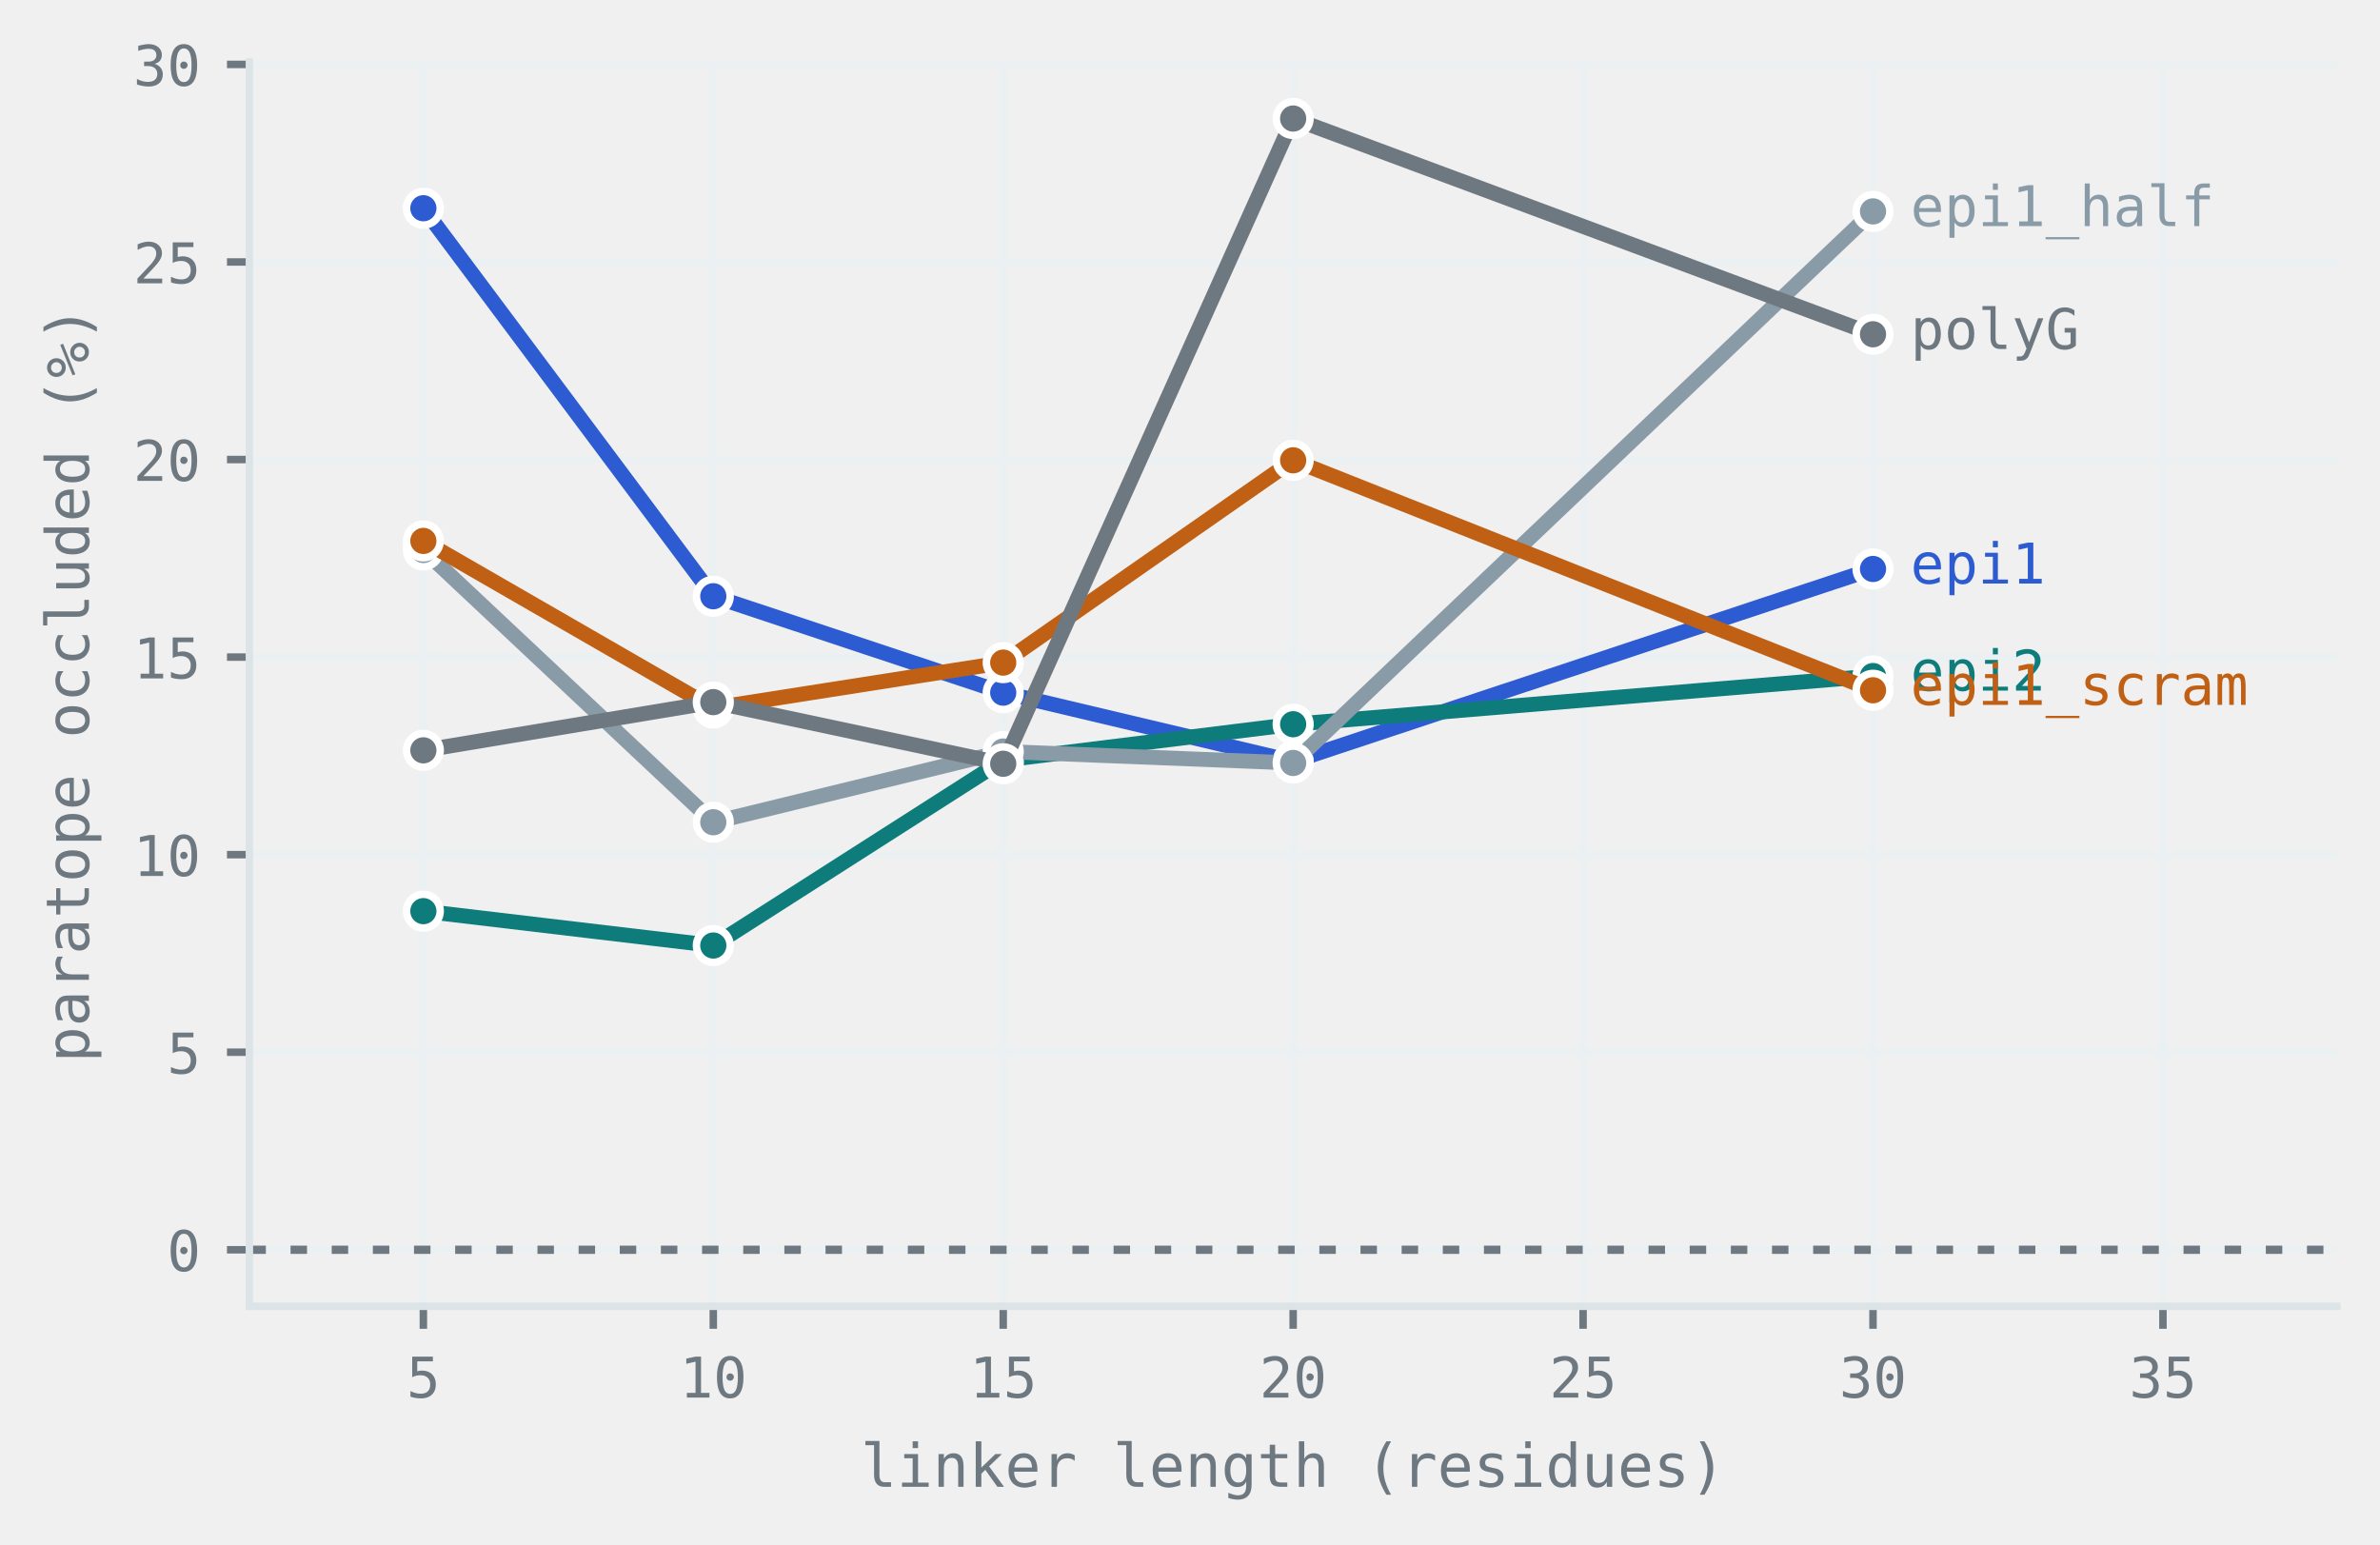
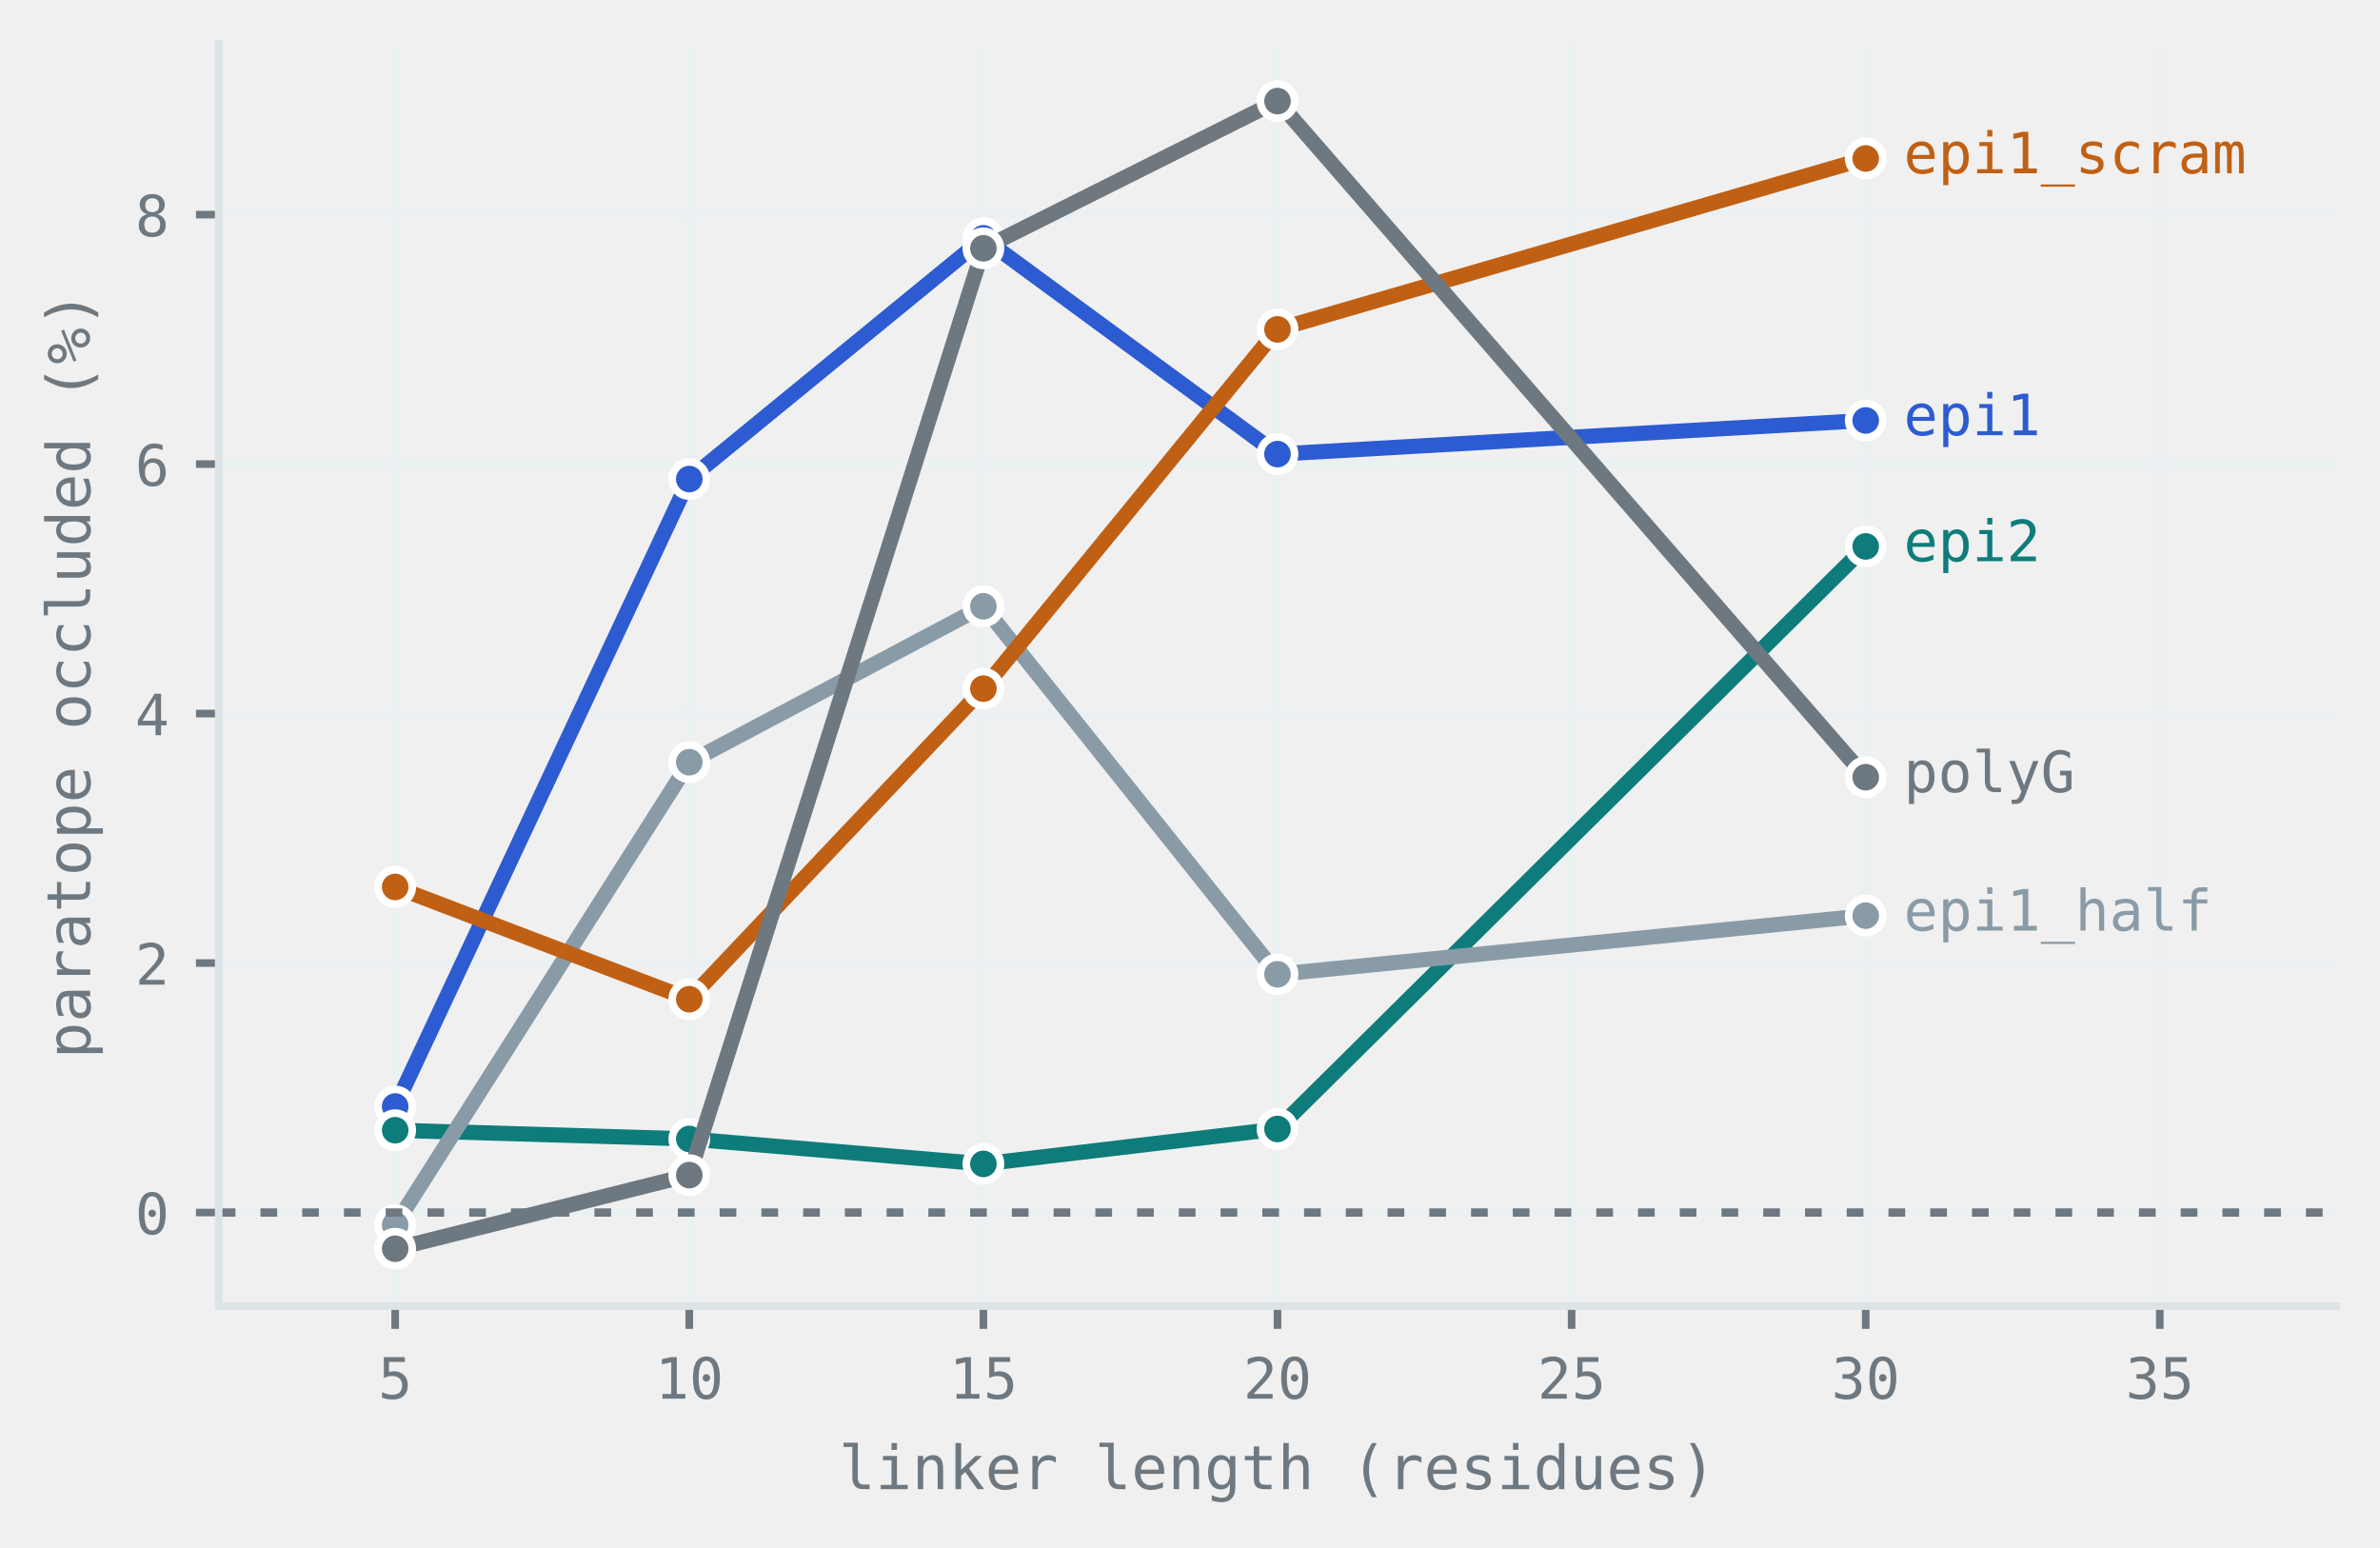
- <svg xmlns="http://www.w3.org/2000/svg" xmlns:xlink="http://www.w3.org/1999/xlink" width="318.094pt" height="206.407pt" viewBox="0 0 318.094 206.407" version="1.1">
+ <svg xmlns="http://www.w3.org/2000/svg" xmlns:xlink="http://www.w3.org/1999/xlink" width="313.578pt" height="203.883pt" viewBox="0 0 313.578 203.883" version="1.1">
  <defs>
    <style type="text/css">*{stroke-linejoin: round; stroke-linecap: butt}</style>
  </defs>
  <g id="figure_1">
    <g id="patch_1">
-       <path d="M 0 206.407  L 318.094 206.407  L 318.094 0  L 0 0  L 0 206.407  z " style="fill: none" />
+       <path d="M 0 203.883  L 313.578 203.883  L 313.578 0  L 0 0  L 0 203.883  z " style="fill: none" />
    </g>
    <g id="axes_1">
      <g id="patch_2">
-         <path d="M 33.334 174.604  L 312.334 174.604  L 312.334 8.284  L 33.334 8.284  L 33.334 174.604  z " style="fill: none" />
+         <path d="M 28.818 172.08  L 307.818 172.08  L 307.818 5.76  L 28.818 5.76  L 28.818 172.08  z " style="fill: none" />
      </g>
      <g id="matplotlib.axis_1">
        <g id="xtick_1">
          <g id="line2d_1">
-             <path d="M 56.584 174.604  L 56.584 8.284  " clip-path="url(#p8dfebef553)" style="fill: none; stroke: #ebf0f2; stroke-linecap: square" />
+             <path d="M 52.068 172.08  L 52.068 5.76  " clip-path="url(#p6b7571a1a8)" style="fill: none; stroke: #ebf0f2; stroke-linecap: square" />
          </g>
          <g id="line2d_2">
            <defs>
-               <path id="md12b57cce5" d="M 0 0  L 0 3  " style="stroke: #6e7880" />
+               <path id="m9f83d688ba" d="M 0 0  L 0 3  " style="stroke: #6e7880" />
            </defs>
            <g>
-               <use xlink:href="#md12b57cce5" x="56.584" y="174.604" style="fill: #6e7880; stroke: #6e7880" />
+               <use xlink:href="#m9f83d688ba" x="52.068" y="172.08" style="fill: #6e7880; stroke: #6e7880" />
            </g>
          </g>
          <g id="text_1">
-             <text style="font-size: 7.5px; font-family: 'DejaVu Sans Mono', 'SF Mono', 'Menlo', 'Consolas', 'Bitstream Vera Sans Mono', 'Computer Modern Typewriter', 'Andale Mono', 'Nimbus Mono L', 'Courier New', 'Courier', 'Fixed', 'Terminal', monospace; text-anchor: middle; fill: #6e7880" x="56.584" y="186.803" transform="rotate(-0 56.58359 186.8026)">5</text>
+             <text style="font-size: 7.5px; font-family: 'DejaVu Sans Mono', 'SF Mono', 'Menlo', 'Consolas', 'Bitstream Vera Sans Mono', 'Computer Modern Typewriter', 'Andale Mono', 'Nimbus Mono L', 'Courier New', 'Courier', 'Fixed', 'Terminal', monospace; text-anchor: middle; fill: #6e7880" x="52.068" y="184.278" transform="rotate(-0 52.06836 184.2782)">5</text>
          </g>
        </g>
        <g id="xtick_2">
          <g id="line2d_3">
-             <path d="M 95.334 174.604  L 95.334 8.284  " clip-path="url(#p8dfebef553)" style="fill: none; stroke: #ebf0f2; stroke-linecap: square" />
+             <path d="M 90.818 172.08  L 90.818 5.76  " clip-path="url(#p6b7571a1a8)" style="fill: none; stroke: #ebf0f2; stroke-linecap: square" />
          </g>
          <g id="line2d_4">
            <g>
-               <use xlink:href="#md12b57cce5" x="95.334" y="174.604" style="fill: #6e7880; stroke: #6e7880" />
+               <use xlink:href="#m9f83d688ba" x="90.818" y="172.08" style="fill: #6e7880; stroke: #6e7880" />
            </g>
          </g>
          <g id="text_2">
-             <text style="font-size: 7.5px; font-family: 'DejaVu Sans Mono', 'SF Mono', 'Menlo', 'Consolas', 'Bitstream Vera Sans Mono', 'Computer Modern Typewriter', 'Andale Mono', 'Nimbus Mono L', 'Courier New', 'Courier', 'Fixed', 'Terminal', monospace; text-anchor: middle; fill: #6e7880" x="95.334" y="186.803" transform="rotate(-0 95.33359 186.8026)">10</text>
+             <text style="font-size: 7.5px; font-family: 'DejaVu Sans Mono', 'SF Mono', 'Menlo', 'Consolas', 'Bitstream Vera Sans Mono', 'Computer Modern Typewriter', 'Andale Mono', 'Nimbus Mono L', 'Courier New', 'Courier', 'Fixed', 'Terminal', monospace; text-anchor: middle; fill: #6e7880" x="90.818" y="184.278" transform="rotate(-0 90.81836 184.2782)">10</text>
          </g>
        </g>
        <g id="xtick_3">
          <g id="line2d_5">
-             <path d="M 134.084 174.604  L 134.084 8.284  " clip-path="url(#p8dfebef553)" style="fill: none; stroke: #ebf0f2; stroke-linecap: square" />
+             <path d="M 129.568 172.08  L 129.568 5.76  " clip-path="url(#p6b7571a1a8)" style="fill: none; stroke: #ebf0f2; stroke-linecap: square" />
          </g>
          <g id="line2d_6">
            <g>
-               <use xlink:href="#md12b57cce5" x="134.084" y="174.604" style="fill: #6e7880; stroke: #6e7880" />
+               <use xlink:href="#m9f83d688ba" x="129.568" y="172.08" style="fill: #6e7880; stroke: #6e7880" />
            </g>
          </g>
          <g id="text_3">
-             <text style="font-size: 7.5px; font-family: 'DejaVu Sans Mono', 'SF Mono', 'Menlo', 'Consolas', 'Bitstream Vera Sans Mono', 'Computer Modern Typewriter', 'Andale Mono', 'Nimbus Mono L', 'Courier New', 'Courier', 'Fixed', 'Terminal', monospace; text-anchor: middle; fill: #6e7880" x="134.084" y="186.803" transform="rotate(-0 134.0836 186.8026)">15</text>
+             <text style="font-size: 7.5px; font-family: 'DejaVu Sans Mono', 'SF Mono', 'Menlo', 'Consolas', 'Bitstream Vera Sans Mono', 'Computer Modern Typewriter', 'Andale Mono', 'Nimbus Mono L', 'Courier New', 'Courier', 'Fixed', 'Terminal', monospace; text-anchor: middle; fill: #6e7880" x="129.568" y="184.278" transform="rotate(-0 129.5684 184.2782)">15</text>
          </g>
        </g>
        <g id="xtick_4">
          <g id="line2d_7">
-             <path d="M 172.834 174.604  L 172.834 8.284  " clip-path="url(#p8dfebef553)" style="fill: none; stroke: #ebf0f2; stroke-linecap: square" />
+             <path d="M 168.318 172.08  L 168.318 5.76  " clip-path="url(#p6b7571a1a8)" style="fill: none; stroke: #ebf0f2; stroke-linecap: square" />
          </g>
          <g id="line2d_8">
            <g>
-               <use xlink:href="#md12b57cce5" x="172.834" y="174.604" style="fill: #6e7880; stroke: #6e7880" />
+               <use xlink:href="#m9f83d688ba" x="168.318" y="172.08" style="fill: #6e7880; stroke: #6e7880" />
            </g>
          </g>
          <g id="text_4">
-             <text style="font-size: 7.5px; font-family: 'DejaVu Sans Mono', 'SF Mono', 'Menlo', 'Consolas', 'Bitstream Vera Sans Mono', 'Computer Modern Typewriter', 'Andale Mono', 'Nimbus Mono L', 'Courier New', 'Courier', 'Fixed', 'Terminal', monospace; text-anchor: middle; fill: #6e7880" x="172.834" y="186.803" transform="rotate(-0 172.8336 186.8026)">20</text>
+             <text style="font-size: 7.5px; font-family: 'DejaVu Sans Mono', 'SF Mono', 'Menlo', 'Consolas', 'Bitstream Vera Sans Mono', 'Computer Modern Typewriter', 'Andale Mono', 'Nimbus Mono L', 'Courier New', 'Courier', 'Fixed', 'Terminal', monospace; text-anchor: middle; fill: #6e7880" x="168.318" y="184.278" transform="rotate(-0 168.3184 184.2782)">20</text>
          </g>
        </g>
        <g id="xtick_5">
          <g id="line2d_9">
-             <path d="M 211.584 174.604  L 211.584 8.284  " clip-path="url(#p8dfebef553)" style="fill: none; stroke: #ebf0f2; stroke-linecap: square" />
+             <path d="M 207.068 172.08  L 207.068 5.76  " clip-path="url(#p6b7571a1a8)" style="fill: none; stroke: #ebf0f2; stroke-linecap: square" />
          </g>
          <g id="line2d_10">
            <g>
-               <use xlink:href="#md12b57cce5" x="211.584" y="174.604" style="fill: #6e7880; stroke: #6e7880" />
+               <use xlink:href="#m9f83d688ba" x="207.068" y="172.08" style="fill: #6e7880; stroke: #6e7880" />
            </g>
          </g>
          <g id="text_5">
-             <text style="font-size: 7.5px; font-family: 'DejaVu Sans Mono', 'SF Mono', 'Menlo', 'Consolas', 'Bitstream Vera Sans Mono', 'Computer Modern Typewriter', 'Andale Mono', 'Nimbus Mono L', 'Courier New', 'Courier', 'Fixed', 'Terminal', monospace; text-anchor: middle; fill: #6e7880" x="211.584" y="186.803" transform="rotate(-0 211.5836 186.8026)">25</text>
+             <text style="font-size: 7.5px; font-family: 'DejaVu Sans Mono', 'SF Mono', 'Menlo', 'Consolas', 'Bitstream Vera Sans Mono', 'Computer Modern Typewriter', 'Andale Mono', 'Nimbus Mono L', 'Courier New', 'Courier', 'Fixed', 'Terminal', monospace; text-anchor: middle; fill: #6e7880" x="207.068" y="184.278" transform="rotate(-0 207.0684 184.2782)">25</text>
          </g>
        </g>
        <g id="xtick_6">
          <g id="line2d_11">
-             <path d="M 250.334 174.604  L 250.334 8.284  " clip-path="url(#p8dfebef553)" style="fill: none; stroke: #ebf0f2; stroke-linecap: square" />
+             <path d="M 245.818 172.08  L 245.818 5.76  " clip-path="url(#p6b7571a1a8)" style="fill: none; stroke: #ebf0f2; stroke-linecap: square" />
          </g>
          <g id="line2d_12">
            <g>
-               <use xlink:href="#md12b57cce5" x="250.334" y="174.604" style="fill: #6e7880; stroke: #6e7880" />
+               <use xlink:href="#m9f83d688ba" x="245.818" y="172.08" style="fill: #6e7880; stroke: #6e7880" />
            </g>
          </g>
          <g id="text_6">
-             <text style="font-size: 7.5px; font-family: 'DejaVu Sans Mono', 'SF Mono', 'Menlo', 'Consolas', 'Bitstream Vera Sans Mono', 'Computer Modern Typewriter', 'Andale Mono', 'Nimbus Mono L', 'Courier New', 'Courier', 'Fixed', 'Terminal', monospace; text-anchor: middle; fill: #6e7880" x="250.334" y="186.803" transform="rotate(-0 250.3336 186.8026)">30</text>
+             <text style="font-size: 7.5px; font-family: 'DejaVu Sans Mono', 'SF Mono', 'Menlo', 'Consolas', 'Bitstream Vera Sans Mono', 'Computer Modern Typewriter', 'Andale Mono', 'Nimbus Mono L', 'Courier New', 'Courier', 'Fixed', 'Terminal', monospace; text-anchor: middle; fill: #6e7880" x="245.818" y="184.278" transform="rotate(-0 245.8184 184.2782)">30</text>
          </g>
        </g>
        <g id="xtick_7">
          <g id="line2d_13">
-             <path d="M 289.084 174.604  L 289.084 8.284  " clip-path="url(#p8dfebef553)" style="fill: none; stroke: #ebf0f2; stroke-linecap: square" />
+             <path d="M 284.568 172.08  L 284.568 5.76  " clip-path="url(#p6b7571a1a8)" style="fill: none; stroke: #ebf0f2; stroke-linecap: square" />
          </g>
          <g id="line2d_14">
            <g>
-               <use xlink:href="#md12b57cce5" x="289.084" y="174.604" style="fill: #6e7880; stroke: #6e7880" />
+               <use xlink:href="#m9f83d688ba" x="284.568" y="172.08" style="fill: #6e7880; stroke: #6e7880" />
            </g>
          </g>
          <g id="text_7">
-             <text style="font-size: 7.5px; font-family: 'DejaVu Sans Mono', 'SF Mono', 'Menlo', 'Consolas', 'Bitstream Vera Sans Mono', 'Computer Modern Typewriter', 'Andale Mono', 'Nimbus Mono L', 'Courier New', 'Courier', 'Fixed', 'Terminal', monospace; text-anchor: middle; fill: #6e7880" x="289.084" y="186.803" transform="rotate(-0 289.0836 186.8026)">35</text>
+             <text style="font-size: 7.5px; font-family: 'DejaVu Sans Mono', 'SF Mono', 'Menlo', 'Consolas', 'Bitstream Vera Sans Mono', 'Computer Modern Typewriter', 'Andale Mono', 'Nimbus Mono L', 'Courier New', 'Courier', 'Fixed', 'Terminal', monospace; text-anchor: middle; fill: #6e7880" x="284.568" y="184.278" transform="rotate(-0 284.5684 184.2782)">35</text>
          </g>
        </g>
        <g id="text_8">
-           <text style="font-size: 8px; font-family: 'DejaVu Sans Mono', 'SF Mono', 'Menlo', 'Consolas', 'Bitstream Vera Sans Mono', 'Computer Modern Typewriter', 'Andale Mono', 'Nimbus Mono L', 'Courier New', 'Courier', 'Fixed', 'Terminal', monospace; text-anchor: middle; fill: #6e7880" x="172.834" y="198.726" transform="rotate(-0 172.8336 198.7256)">linker length  (residues)</text>
+           <text style="font-size: 8px; font-family: 'DejaVu Sans Mono', 'SF Mono', 'Menlo', 'Consolas', 'Bitstream Vera Sans Mono', 'Computer Modern Typewriter', 'Andale Mono', 'Nimbus Mono L', 'Courier New', 'Courier', 'Fixed', 'Terminal', monospace; text-anchor: middle; fill: #6e7880" x="168.318" y="196.201" transform="rotate(-0 168.3184 196.2012)">linker length  (residues)</text>
        </g>
      </g>
      <g id="matplotlib.axis_2">
        <g id="ytick_1">
          <g id="line2d_15">
-             <path d="M 33.334 167.044  L 312.334 167.044  " clip-path="url(#p8dfebef553)" style="fill: none; stroke: #ebf0f2; stroke-linecap: square" />
+             <path d="M 28.818 159.754  L 307.818 159.754  " clip-path="url(#p6b7571a1a8)" style="fill: none; stroke: #ebf0f2; stroke-linecap: square" />
          </g>
          <g id="line2d_16">
            <defs>
-               <path id="m9dc1f5ca11" d="M 0 0  L -3 0  " style="stroke: #6e7880" />
+               <path id="m42b77d3e36" d="M 0 0  L -3 0  " style="stroke: #6e7880" />
            </defs>
            <g>
-               <use xlink:href="#m9dc1f5ca11" x="33.334" y="167.044" style="fill: #6e7880; stroke: #6e7880" />
+               <use xlink:href="#m42b77d3e36" x="28.818" y="159.754" style="fill: #6e7880; stroke: #6e7880" />
            </g>
          </g>
          <g id="text_9">
-             <text style="font-size: 7.5px; font-family: 'DejaVu Sans Mono', 'SF Mono', 'Menlo', 'Consolas', 'Bitstream Vera Sans Mono', 'Computer Modern Typewriter', 'Andale Mono', 'Nimbus Mono L', 'Courier New', 'Courier', 'Fixed', 'Terminal', monospace; text-anchor: end; fill: #6e7880" x="26.834" y="169.893" transform="rotate(-0 26.83359 169.8935)">0</text>
+             <text style="font-size: 7.5px; font-family: 'DejaVu Sans Mono', 'SF Mono', 'Menlo', 'Consolas', 'Bitstream Vera Sans Mono', 'Computer Modern Typewriter', 'Andale Mono', 'Nimbus Mono L', 'Courier New', 'Courier', 'Fixed', 'Terminal', monospace; text-anchor: end; fill: #6e7880" x="22.318" y="162.603" transform="rotate(-0 22.31836 162.603)">0</text>
          </g>
        </g>
        <g id="ytick_2">
          <g id="line2d_17">
-             <path d="M 33.334 140.638  L 312.334 140.638  " clip-path="url(#p8dfebef553)" style="fill: none; stroke: #ebf0f2; stroke-linecap: square" />
+             <path d="M 28.818 126.884  L 307.818 126.884  " clip-path="url(#p6b7571a1a8)" style="fill: none; stroke: #ebf0f2; stroke-linecap: square" />
          </g>
          <g id="line2d_18">
            <g>
-               <use xlink:href="#m9dc1f5ca11" x="33.334" y="140.638" style="fill: #6e7880; stroke: #6e7880" />
+               <use xlink:href="#m42b77d3e36" x="28.818" y="126.884" style="fill: #6e7880; stroke: #6e7880" />
            </g>
          </g>
          <g id="text_10">
-             <text style="font-size: 7.5px; font-family: 'DejaVu Sans Mono', 'SF Mono', 'Menlo', 'Consolas', 'Bitstream Vera Sans Mono', 'Computer Modern Typewriter', 'Andale Mono', 'Nimbus Mono L', 'Courier New', 'Courier', 'Fixed', 'Terminal', monospace; text-anchor: end; fill: #6e7880" x="26.834" y="143.488" transform="rotate(-0 26.83359 143.4876)">5</text>
+             <text style="font-size: 7.5px; font-family: 'DejaVu Sans Mono', 'SF Mono', 'Menlo', 'Consolas', 'Bitstream Vera Sans Mono', 'Computer Modern Typewriter', 'Andale Mono', 'Nimbus Mono L', 'Courier New', 'Courier', 'Fixed', 'Terminal', monospace; text-anchor: end; fill: #6e7880" x="22.318" y="129.733" transform="rotate(-0 22.31836 129.7335)">2</text>
          </g>
        </g>
        <g id="ytick_3">
          <g id="line2d_19">
-             <path d="M 33.334 114.233  L 312.334 114.233  " clip-path="url(#p8dfebef553)" style="fill: none; stroke: #ebf0f2; stroke-linecap: square" />
+             <path d="M 28.818 94.015  L 307.818 94.015  " clip-path="url(#p6b7571a1a8)" style="fill: none; stroke: #ebf0f2; stroke-linecap: square" />
          </g>
          <g id="line2d_20">
            <g>
-               <use xlink:href="#m9dc1f5ca11" x="33.334" y="114.233" style="fill: #6e7880; stroke: #6e7880" />
+               <use xlink:href="#m42b77d3e36" x="28.818" y="94.015" style="fill: #6e7880; stroke: #6e7880" />
            </g>
          </g>
          <g id="text_11">
-             <text style="font-size: 7.5px; font-family: 'DejaVu Sans Mono', 'SF Mono', 'Menlo', 'Consolas', 'Bitstream Vera Sans Mono', 'Computer Modern Typewriter', 'Andale Mono', 'Nimbus Mono L', 'Courier New', 'Courier', 'Fixed', 'Terminal', monospace; text-anchor: end; fill: #6e7880" x="26.834" y="117.082" transform="rotate(-0 26.83359 117.0817)">10</text>
+             <text style="font-size: 7.5px; font-family: 'DejaVu Sans Mono', 'SF Mono', 'Menlo', 'Consolas', 'Bitstream Vera Sans Mono', 'Computer Modern Typewriter', 'Andale Mono', 'Nimbus Mono L', 'Courier New', 'Courier', 'Fixed', 'Terminal', monospace; text-anchor: end; fill: #6e7880" x="22.318" y="96.864" transform="rotate(-0 22.31836 96.8639)">4</text>
          </g>
        </g>
        <g id="ytick_4">
          <g id="line2d_21">
-             <path d="M 33.334 87.827  L 312.334 87.827  " clip-path="url(#p8dfebef553)" style="fill: none; stroke: #ebf0f2; stroke-linecap: square" />
+             <path d="M 28.818 61.145  L 307.818 61.145  " clip-path="url(#p6b7571a1a8)" style="fill: none; stroke: #ebf0f2; stroke-linecap: square" />
          </g>
          <g id="line2d_22">
            <g>
-               <use xlink:href="#m9dc1f5ca11" x="33.334" y="87.827" style="fill: #6e7880; stroke: #6e7880" />
+               <use xlink:href="#m42b77d3e36" x="28.818" y="61.145" style="fill: #6e7880; stroke: #6e7880" />
            </g>
          </g>
          <g id="text_12">
-             <text style="font-size: 7.5px; font-family: 'DejaVu Sans Mono', 'SF Mono', 'Menlo', 'Consolas', 'Bitstream Vera Sans Mono', 'Computer Modern Typewriter', 'Andale Mono', 'Nimbus Mono L', 'Courier New', 'Courier', 'Fixed', 'Terminal', monospace; text-anchor: end; fill: #6e7880" x="26.834" y="90.676" transform="rotate(-0 26.83359 90.67585)">15</text>
+             <text style="font-size: 7.5px; font-family: 'DejaVu Sans Mono', 'SF Mono', 'Menlo', 'Consolas', 'Bitstream Vera Sans Mono', 'Computer Modern Typewriter', 'Andale Mono', 'Nimbus Mono L', 'Courier New', 'Courier', 'Fixed', 'Terminal', monospace; text-anchor: end; fill: #6e7880" x="22.318" y="63.994" transform="rotate(-0 22.31836 63.99434)">6</text>
          </g>
        </g>
        <g id="ytick_5">
          <g id="line2d_23">
-             <path d="M 33.334 61.421  L 312.334 61.421  " clip-path="url(#p8dfebef553)" style="fill: none; stroke: #ebf0f2; stroke-linecap: square" />
+             <path d="M 28.818 28.276  L 307.818 28.276  " clip-path="url(#p6b7571a1a8)" style="fill: none; stroke: #ebf0f2; stroke-linecap: square" />
          </g>
          <g id="line2d_24">
            <g>
-               <use xlink:href="#m9dc1f5ca11" x="33.334" y="61.421" style="fill: #6e7880; stroke: #6e7880" />
+               <use xlink:href="#m42b77d3e36" x="28.818" y="28.276" style="fill: #6e7880; stroke: #6e7880" />
            </g>
          </g>
          <g id="text_13">
-             <text style="font-size: 7.5px; font-family: 'DejaVu Sans Mono', 'SF Mono', 'Menlo', 'Consolas', 'Bitstream Vera Sans Mono', 'Computer Modern Typewriter', 'Andale Mono', 'Nimbus Mono L', 'Courier New', 'Courier', 'Fixed', 'Terminal', monospace; text-anchor: end; fill: #6e7880" x="26.834" y="64.27" transform="rotate(-0 26.83359 64.26998)">20</text>
-           </g>
-         </g>
-         <g id="ytick_6">
-           <g id="line2d_25">
-             <path d="M 33.334 35.015  L 312.334 35.015  " clip-path="url(#p8dfebef553)" style="fill: none; stroke: #ebf0f2; stroke-linecap: square" />
-           </g>
-           <g id="line2d_26">
-             <g>
-               <use xlink:href="#m9dc1f5ca11" x="33.334" y="35.015" style="fill: #6e7880; stroke: #6e7880" />
-             </g>
-           </g>
-           <g id="text_14">
-             <text style="font-size: 7.5px; font-family: 'DejaVu Sans Mono', 'SF Mono', 'Menlo', 'Consolas', 'Bitstream Vera Sans Mono', 'Computer Modern Typewriter', 'Andale Mono', 'Nimbus Mono L', 'Courier New', 'Courier', 'Fixed', 'Terminal', monospace; text-anchor: end; fill: #6e7880" x="26.834" y="37.864" transform="rotate(-0 26.83359 37.86411)">25</text>
-           </g>
-         </g>
-         <g id="ytick_7">
-           <g id="line2d_27">
-             <path d="M 33.334 8.609  L 312.334 8.609  " clip-path="url(#p8dfebef553)" style="fill: none; stroke: #ebf0f2; stroke-linecap: square" />
-           </g>
-           <g id="line2d_28">
-             <g>
-               <use xlink:href="#m9dc1f5ca11" x="33.334" y="8.609" style="fill: #6e7880; stroke: #6e7880" />
-             </g>
-           </g>
-           <g id="text_15">
-             <text style="font-size: 7.5px; font-family: 'DejaVu Sans Mono', 'SF Mono', 'Menlo', 'Consolas', 'Bitstream Vera Sans Mono', 'Computer Modern Typewriter', 'Andale Mono', 'Nimbus Mono L', 'Courier New', 'Courier', 'Fixed', 'Terminal', monospace; text-anchor: end; fill: #6e7880" x="26.834" y="11.458" transform="rotate(-0 26.83359 11.45824)">30</text>
-           </g>
-         </g>
-         <g id="text_16">
-           <text style="font-size: 8px; font-family: 'DejaVu Sans Mono', 'SF Mono', 'Menlo', 'Consolas', 'Bitstream Vera Sans Mono', 'Computer Modern Typewriter', 'Andale Mono', 'Nimbus Mono L', 'Courier New', 'Courier', 'Fixed', 'Terminal', monospace; text-anchor: middle; fill: #6e7880" x="11.881" y="91.444" transform="rotate(-90 11.88125 91.44433)">paratope occluded  (%)</text>
+             <text style="font-size: 7.5px; font-family: 'DejaVu Sans Mono', 'SF Mono', 'Menlo', 'Consolas', 'Bitstream Vera Sans Mono', 'Computer Modern Typewriter', 'Andale Mono', 'Nimbus Mono L', 'Courier New', 'Courier', 'Fixed', 'Terminal', monospace; text-anchor: end; fill: #6e7880" x="22.318" y="31.125" transform="rotate(-0 22.31836 31.12477)">8</text>
+           </g>
+         </g>
+         <g id="text_14">
+           <text style="font-size: 8px; font-family: 'DejaVu Sans Mono', 'SF Mono', 'Menlo', 'Consolas', 'Bitstream Vera Sans Mono', 'Computer Modern Typewriter', 'Andale Mono', 'Nimbus Mono L', 'Courier New', 'Courier', 'Fixed', 'Terminal', monospace; text-anchor: middle; fill: #6e7880" x="11.881" y="88.92" transform="rotate(-90 11.88125 88.92)">paratope occluded  (%)</text>
+         </g>
+       </g>
+       <g id="line2d_25">
+         <path d="M 52.068 145.784  L 90.818 63.117  L 129.568 31.398  L 168.318 59.83  L 245.818 55.393  " clip-path="url(#p6b7571a1a8)" style="fill: none; stroke: #2d5bd1; stroke-width: 2; stroke-linecap: square" />
+         <defs>
+           <path id="m53912f2ed7" d="M 0 2.25  C 0.597 2.25 1.169 2.013 1.591 1.591  C 2.013 1.169 2.25 0.597 2.25 0  C 2.25 -0.597 2.013 -1.169 1.591 -1.591  C 1.169 -2.013 0.597 -2.25 0 -2.25  C -0.597 -2.25 -1.169 -2.013 -1.591 -1.591  C -2.013 -1.169 -2.25 -0.597 -2.25 0  C -2.25 0.597 -2.013 1.169 -1.591 1.591  C -1.169 2.013 -0.597 2.25 0 2.25  z " style="stroke: #ffffff" />
+         </defs>
+         <g clip-path="url(#p6b7571a1a8)">
+           <use xlink:href="#m53912f2ed7" x="52.068" y="145.784" style="fill: #2d5bd1; stroke: #ffffff" />
+           <use xlink:href="#m53912f2ed7" x="90.818" y="63.117" style="fill: #2d5bd1; stroke: #ffffff" />
+           <use xlink:href="#m53912f2ed7" x="129.568" y="31.398" style="fill: #2d5bd1; stroke: #ffffff" />
+           <use xlink:href="#m53912f2ed7" x="168.318" y="59.83" style="fill: #2d5bd1; stroke: #ffffff" />
+           <use xlink:href="#m53912f2ed7" x="245.818" y="55.393" style="fill: #2d5bd1; stroke: #ffffff" />
+         </g>
+       </g>
+       <g id="line2d_26">
+         <path d="M 52.068 148.907  L 90.818 150.057  L 129.568 153.344  L 168.318 148.743  L 245.818 71.992  " clip-path="url(#p6b7571a1a8)" style="fill: none; stroke: #0e7c7b; stroke-width: 2; stroke-linecap: square" />
+         <defs>
+           <path id="m0c2d5d2141" d="M 0 2.25  C 0.597 2.25 1.169 2.013 1.591 1.591  C 2.013 1.169 2.25 0.597 2.25 0  C 2.25 -0.597 2.013 -1.169 1.591 -1.591  C 1.169 -2.013 0.597 -2.25 0 -2.25  C -0.597 -2.25 -1.169 -2.013 -1.591 -1.591  C -2.013 -1.169 -2.25 -0.597 -2.25 0  C -2.25 0.597 -2.013 1.169 -1.591 1.591  C -1.169 2.013 -0.597 2.25 0 2.25  z " style="stroke: #ffffff" />
+         </defs>
+         <g clip-path="url(#p6b7571a1a8)">
+           <use xlink:href="#m0c2d5d2141" x="52.068" y="148.907" style="fill: #0e7c7b; stroke: #ffffff" />
+           <use xlink:href="#m0c2d5d2141" x="90.818" y="150.057" style="fill: #0e7c7b; stroke: #ffffff" />
+           <use xlink:href="#m0c2d5d2141" x="129.568" y="153.344" style="fill: #0e7c7b; stroke: #ffffff" />
+           <use xlink:href="#m0c2d5d2141" x="168.318" y="148.743" style="fill: #0e7c7b; stroke: #ffffff" />
+           <use xlink:href="#m0c2d5d2141" x="245.818" y="71.992" style="fill: #0e7c7b; stroke: #ffffff" />
+         </g>
+       </g>
+       <g id="line2d_27">
+         <path d="M 52.068 161.397  L 90.818 100.424  L 129.568 79.881  L 168.318 128.363  L 245.818 120.639  " clip-path="url(#p6b7571a1a8)" style="fill: none; stroke: #8a9ba8; stroke-width: 2; stroke-linecap: square" />
+         <defs>
+           <path id="mfc354d5f01" d="M 0 2.25  C 0.597 2.25 1.169 2.013 1.591 1.591  C 2.013 1.169 2.25 0.597 2.25 0  C 2.25 -0.597 2.013 -1.169 1.591 -1.591  C 1.169 -2.013 0.597 -2.25 0 -2.25  C -0.597 -2.25 -1.169 -2.013 -1.591 -1.591  C -2.013 -1.169 -2.25 -0.597 -2.25 0  C -2.25 0.597 -2.013 1.169 -1.591 1.591  C -1.169 2.013 -0.597 2.25 0 2.25  z " style="stroke: #ffffff" />
+         </defs>
+         <g clip-path="url(#p6b7571a1a8)">
+           <use xlink:href="#mfc354d5f01" x="52.068" y="161.397" style="fill: #8a9ba8; stroke: #ffffff" />
+           <use xlink:href="#mfc354d5f01" x="90.818" y="100.424" style="fill: #8a9ba8; stroke: #ffffff" />
+           <use xlink:href="#mfc354d5f01" x="129.568" y="79.881" style="fill: #8a9ba8; stroke: #ffffff" />
+           <use xlink:href="#mfc354d5f01" x="168.318" y="128.363" style="fill: #8a9ba8; stroke: #ffffff" />
+           <use xlink:href="#mfc354d5f01" x="245.818" y="120.639" style="fill: #8a9ba8; stroke: #ffffff" />
+         </g>
+       </g>
+       <g id="line2d_28">
+         <path d="M 52.068 116.859  L 90.818 131.65  L 129.568 90.728  L 168.318 43.396  L 245.818 20.88  " clip-path="url(#p6b7571a1a8)" style="fill: none; stroke: #c06014; stroke-width: 2; stroke-linecap: square" />
+         <defs>
+           <path id="m9d044ef2c8" d="M 0 2.25  C 0.597 2.25 1.169 2.013 1.591 1.591  C 2.013 1.169 2.25 0.597 2.25 0  C 2.25 -0.597 2.013 -1.169 1.591 -1.591  C 1.169 -2.013 0.597 -2.25 0 -2.25  C -0.597 -2.25 -1.169 -2.013 -1.591 -1.591  C -2.013 -1.169 -2.25 -0.597 -2.25 0  C -2.25 0.597 -2.013 1.169 -1.591 1.591  C -1.169 2.013 -0.597 2.25 0 2.25  z " style="stroke: #ffffff" />
+         </defs>
+         <g clip-path="url(#p6b7571a1a8)">
+           <use xlink:href="#m9d044ef2c8" x="52.068" y="116.859" style="fill: #c06014; stroke: #ffffff" />
+           <use xlink:href="#m9d044ef2c8" x="90.818" y="131.65" style="fill: #c06014; stroke: #ffffff" />
+           <use xlink:href="#m9d044ef2c8" x="129.568" y="90.728" style="fill: #c06014; stroke: #ffffff" />
+           <use xlink:href="#m9d044ef2c8" x="168.318" y="43.396" style="fill: #c06014; stroke: #ffffff" />
+           <use xlink:href="#m9d044ef2c8" x="245.818" y="20.88" style="fill: #c06014; stroke: #ffffff" />
        </g>
      </g>
      <g id="line2d_29">
-         <path d="M 56.584 27.833  L 95.334 79.694  L 134.084 92.58  L 172.834 101.769  L 250.334 76.05  " clip-path="url(#p8dfebef553)" style="fill: none; stroke: #2d5bd1; stroke-width: 2; stroke-linecap: square" />
-         <defs>
-           <path id="m9bcfd6097c" d="M 0 2.25  C 0.597 2.25 1.169 2.013 1.591 1.591  C 2.013 1.169 2.25 0.597 2.25 0  C 2.25 -0.597 2.013 -1.169 1.591 -1.591  C 1.169 -2.013 0.597 -2.25 0 -2.25  C -0.597 -2.25 -1.169 -2.013 -1.591 -1.591  C -2.013 -1.169 -2.25 -0.597 -2.25 0  C -2.25 0.597 -2.013 1.169 -1.591 1.591  C -1.169 2.013 -0.597 2.25 0 2.25  z " style="stroke: #ffffff" />
-         </defs>
-         <g clip-path="url(#p8dfebef553)">
-           <use xlink:href="#m9bcfd6097c" x="56.584" y="27.833" style="fill: #2d5bd1; stroke: #ffffff" />
-           <use xlink:href="#m9bcfd6097c" x="95.334" y="79.694" style="fill: #2d5bd1; stroke: #ffffff" />
-           <use xlink:href="#m9bcfd6097c" x="134.084" y="92.58" style="fill: #2d5bd1; stroke: #ffffff" />
-           <use xlink:href="#m9bcfd6097c" x="172.834" y="101.769" style="fill: #2d5bd1; stroke: #ffffff" />
-           <use xlink:href="#m9bcfd6097c" x="250.334" y="76.05" style="fill: #2d5bd1; stroke: #ffffff" />
+         <path d="M 52.068 164.52  L 90.818 154.823  L 129.568 32.713  L 168.318 13.32  L 245.818 102.397  " clip-path="url(#p6b7571a1a8)" style="fill: none; stroke: #6e7880; stroke-width: 2; stroke-linecap: square" />
+         <defs>
+           <path id="m2c353f0c14" d="M 0 2.25  C 0.597 2.25 1.169 2.013 1.591 1.591  C 2.013 1.169 2.25 0.597 2.25 0  C 2.25 -0.597 2.013 -1.169 1.591 -1.591  C 1.169 -2.013 0.597 -2.25 0 -2.25  C -0.597 -2.25 -1.169 -2.013 -1.591 -1.591  C -2.013 -1.169 -2.25 -0.597 -2.25 0  C -2.25 0.597 -2.013 1.169 -1.591 1.591  C -1.169 2.013 -0.597 2.25 0 2.25  z " style="stroke: #ffffff" />
+         </defs>
+         <g clip-path="url(#p6b7571a1a8)">
+           <use xlink:href="#m2c353f0c14" x="52.068" y="164.52" style="fill: #6e7880; stroke: #ffffff" />
+           <use xlink:href="#m2c353f0c14" x="90.818" y="154.823" style="fill: #6e7880; stroke: #ffffff" />
+           <use xlink:href="#m2c353f0c14" x="129.568" y="32.713" style="fill: #6e7880; stroke: #ffffff" />
+           <use xlink:href="#m2c353f0c14" x="168.318" y="13.32" style="fill: #6e7880; stroke: #ffffff" />
+           <use xlink:href="#m2c353f0c14" x="245.818" y="102.397" style="fill: #6e7880; stroke: #ffffff" />
        </g>
      </g>
      <g id="line2d_30">
-         <path d="M 56.584 121.785  L 95.334 126.379  L 134.084 101.611  L 172.834 96.805  L 250.334 90.362  " clip-path="url(#p8dfebef553)" style="fill: none; stroke: #0e7c7b; stroke-width: 2; stroke-linecap: square" />
-         <defs>
-           <path id="m6804f0d344" d="M 0 2.25  C 0.597 2.25 1.169 2.013 1.591 1.591  C 2.013 1.169 2.25 0.597 2.25 0  C 2.25 -0.597 2.013 -1.169 1.591 -1.591  C 1.169 -2.013 0.597 -2.25 0 -2.25  C -0.597 -2.25 -1.169 -2.013 -1.591 -1.591  C -2.013 -1.169 -2.25 -0.597 -2.25 0  C -2.25 0.597 -2.013 1.169 -1.591 1.591  C -1.169 2.013 -0.597 2.25 0 2.25  z " style="stroke: #ffffff" />
-         </defs>
-         <g clip-path="url(#p8dfebef553)">
-           <use xlink:href="#m6804f0d344" x="56.584" y="121.785" style="fill: #0e7c7b; stroke: #ffffff" />
-           <use xlink:href="#m6804f0d344" x="95.334" y="126.379" style="fill: #0e7c7b; stroke: #ffffff" />
-           <use xlink:href="#m6804f0d344" x="134.084" y="101.611" style="fill: #0e7c7b; stroke: #ffffff" />
-           <use xlink:href="#m6804f0d344" x="172.834" y="96.805" style="fill: #0e7c7b; stroke: #ffffff" />
-           <use xlink:href="#m6804f0d344" x="250.334" y="90.362" style="fill: #0e7c7b; stroke: #ffffff" />
-         </g>
-       </g>
-       <g id="line2d_31">
-         <path d="M 56.584 73.515  L 95.334 109.902  L 134.084 100.449  L 172.834 101.98  L 250.334 28.255  " clip-path="url(#p8dfebef553)" style="fill: none; stroke: #8a9ba8; stroke-width: 2; stroke-linecap: square" />
-         <defs>
-           <path id="mb01be69845" d="M 0 2.25  C 0.597 2.25 1.169 2.013 1.591 1.591  C 2.013 1.169 2.25 0.597 2.25 0  C 2.25 -0.597 2.013 -1.169 1.591 -1.591  C 1.169 -2.013 0.597 -2.25 0 -2.25  C -0.597 -2.25 -1.169 -2.013 -1.591 -1.591  C -2.013 -1.169 -2.25 -0.597 -2.25 0  C -2.25 0.597 -2.013 1.169 -1.591 1.591  C -1.169 2.013 -0.597 2.25 0 2.25  z " style="stroke: #ffffff" />
-         </defs>
-         <g clip-path="url(#p8dfebef553)">
-           <use xlink:href="#mb01be69845" x="56.584" y="73.515" style="fill: #8a9ba8; stroke: #ffffff" />
-           <use xlink:href="#mb01be69845" x="95.334" y="109.902" style="fill: #8a9ba8; stroke: #ffffff" />
-           <use xlink:href="#mb01be69845" x="134.084" y="100.449" style="fill: #8a9ba8; stroke: #ffffff" />
-           <use xlink:href="#mb01be69845" x="172.834" y="101.98" style="fill: #8a9ba8; stroke: #ffffff" />
-           <use xlink:href="#mb01be69845" x="250.334" y="28.255" style="fill: #8a9ba8; stroke: #ffffff" />
-         </g>
-       </g>
-       <g id="line2d_32">
-         <path d="M 56.584 72.3  L 95.334 94.639  L 134.084 88.566  L 172.834 61.526  L 250.334 92.263  " clip-path="url(#p8dfebef553)" style="fill: none; stroke: #c06014; stroke-width: 2; stroke-linecap: square" />
-         <defs>
-           <path id="m25b78d4cec" d="M 0 2.25  C 0.597 2.25 1.169 2.013 1.591 1.591  C 2.013 1.169 2.25 0.597 2.25 0  C 2.25 -0.597 2.013 -1.169 1.591 -1.591  C 1.169 -2.013 0.597 -2.25 0 -2.25  C -0.597 -2.25 -1.169 -2.013 -1.591 -1.591  C -2.013 -1.169 -2.25 -0.597 -2.25 0  C -2.25 0.597 -2.013 1.169 -1.591 1.591  C -1.169 2.013 -0.597 2.25 0 2.25  z " style="stroke: #ffffff" />
-         </defs>
-         <g clip-path="url(#p8dfebef553)">
-           <use xlink:href="#m25b78d4cec" x="56.584" y="72.3" style="fill: #c06014; stroke: #ffffff" />
-           <use xlink:href="#m25b78d4cec" x="95.334" y="94.639" style="fill: #c06014; stroke: #ffffff" />
-           <use xlink:href="#m25b78d4cec" x="134.084" y="88.566" style="fill: #c06014; stroke: #ffffff" />
-           <use xlink:href="#m25b78d4cec" x="172.834" y="61.526" style="fill: #c06014; stroke: #ffffff" />
-           <use xlink:href="#m25b78d4cec" x="250.334" y="92.263" style="fill: #c06014; stroke: #ffffff" />
-         </g>
-       </g>
-       <g id="line2d_33">
-         <path d="M 56.584 100.29  L 95.334 93.847  L 134.084 102.086  L 172.834 15.844  L 250.334 44.68  " clip-path="url(#p8dfebef553)" style="fill: none; stroke: #6e7880; stroke-width: 2; stroke-linecap: square" />
-         <defs>
-           <path id="me06d9cd157" d="M 0 2.25  C 0.597 2.25 1.169 2.013 1.591 1.591  C 2.013 1.169 2.25 0.597 2.25 0  C 2.25 -0.597 2.013 -1.169 1.591 -1.591  C 1.169 -2.013 0.597 -2.25 0 -2.25  C -0.597 -2.25 -1.169 -2.013 -1.591 -1.591  C -2.013 -1.169 -2.25 -0.597 -2.25 0  C -2.25 0.597 -2.013 1.169 -1.591 1.591  C -1.169 2.013 -0.597 2.25 0 2.25  z " style="stroke: #ffffff" />
-         </defs>
-         <g clip-path="url(#p8dfebef553)">
-           <use xlink:href="#me06d9cd157" x="56.584" y="100.29" style="fill: #6e7880; stroke: #ffffff" />
-           <use xlink:href="#me06d9cd157" x="95.334" y="93.847" style="fill: #6e7880; stroke: #ffffff" />
-           <use xlink:href="#me06d9cd157" x="134.084" y="102.086" style="fill: #6e7880; stroke: #ffffff" />
-           <use xlink:href="#me06d9cd157" x="172.834" y="15.844" style="fill: #6e7880; stroke: #ffffff" />
-           <use xlink:href="#me06d9cd157" x="250.334" y="44.68" style="fill: #6e7880; stroke: #ffffff" />
-         </g>
-       </g>
-       <g id="line2d_34">
-         <path d="M 33.334 167.044  L 312.334 167.044  " clip-path="url(#p8dfebef553)" style="fill: none; stroke-dasharray: 2.2,3.3; stroke-dashoffset: 0; stroke: #6e7880; stroke-width: 1.1" />
+         <path d="M 28.818 159.754  L 307.818 159.754  " clip-path="url(#p6b7571a1a8)" style="fill: none; stroke-dasharray: 2.2,3.3; stroke-dashoffset: 0; stroke: #6e7880; stroke-width: 1.1" />
      </g>
      <g id="patch_3">
-         <path d="M 33.334 174.604  L 33.334 8.284  " style="fill: none; stroke: #dde4e7; stroke-linejoin: miter; stroke-linecap: square" />
+         <path d="M 28.818 172.08  L 28.818 5.76  " style="fill: none; stroke: #dde4e7; stroke-linejoin: miter; stroke-linecap: square" />
      </g>
      <g id="patch_4">
-         <path d="M 33.334 174.604  L 312.334 174.604  " style="fill: none; stroke: #dde4e7; stroke-linejoin: miter; stroke-linecap: square" />
+         <path d="M 28.818 172.08  L 307.818 172.08  " style="fill: none; stroke: #dde4e7; stroke-linejoin: miter; stroke-linecap: square" />
+       </g>
+       <g id="text_15">
+         <text style="font-size: 7.5px; font-family: 'DejaVu Sans Mono', 'SF Mono', 'Menlo', 'Consolas', 'Bitstream Vera Sans Mono', 'Computer Modern Typewriter', 'Andale Mono', 'Nimbus Mono L', 'Courier New', 'Courier', 'Fixed', 'Terminal', monospace; text-anchor: start; fill: #2d5bd1" x="250.818" y="57.342" transform="rotate(-0 250.8184 57.34158)">epi1</text>
+       </g>
+       <g id="text_16">
+         <text style="font-size: 7.5px; font-family: 'DejaVu Sans Mono', 'SF Mono', 'Menlo', 'Consolas', 'Bitstream Vera Sans Mono', 'Computer Modern Typewriter', 'Andale Mono', 'Nimbus Mono L', 'Courier New', 'Courier', 'Fixed', 'Terminal', monospace; text-anchor: start; fill: #0e7c7b" x="250.818" y="73.941" transform="rotate(-0 250.8184 73.94071)">epi2</text>
      </g>
      <g id="text_17">
-         <text style="font-size: 7.5px; font-family: 'DejaVu Sans Mono', 'SF Mono', 'Menlo', 'Consolas', 'Bitstream Vera Sans Mono', 'Computer Modern Typewriter', 'Andale Mono', 'Nimbus Mono L', 'Courier New', 'Courier', 'Fixed', 'Terminal', monospace; text-anchor: start; fill: #2d5bd1" x="255.334" y="77.998" transform="rotate(-0 255.3336 77.99824)">epi1</text>
+         <text style="font-size: 7.5px; font-family: 'DejaVu Sans Mono', 'SF Mono', 'Menlo', 'Consolas', 'Bitstream Vera Sans Mono', 'Computer Modern Typewriter', 'Andale Mono', 'Nimbus Mono L', 'Courier New', 'Courier', 'Fixed', 'Terminal', monospace; text-anchor: start; fill: #8a9ba8" x="250.818" y="122.608" transform="rotate(-0 250.8184 122.6076)">epi1_half</text>
      </g>
      <g id="text_18">
-         <text style="font-size: 7.5px; font-family: 'DejaVu Sans Mono', 'SF Mono', 'Menlo', 'Consolas', 'Bitstream Vera Sans Mono', 'Computer Modern Typewriter', 'Andale Mono', 'Nimbus Mono L', 'Courier New', 'Courier', 'Fixed', 'Terminal', monospace; text-anchor: start; fill: #0e7c7b" x="255.334" y="92.31" transform="rotate(-0 255.3336 92.31022)">epi2</text>
+         <text style="font-size: 7.5px; font-family: 'DejaVu Sans Mono', 'SF Mono', 'Menlo', 'Consolas', 'Bitstream Vera Sans Mono', 'Computer Modern Typewriter', 'Andale Mono', 'Nimbus Mono L', 'Courier New', 'Courier', 'Fixed', 'Terminal', monospace; text-anchor: start; fill: #c06014" x="250.818" y="22.829" transform="rotate(-0 250.8184 22.82853)">epi1_scram</text>
      </g>
      <g id="text_19">
-         <text style="font-size: 7.5px; font-family: 'DejaVu Sans Mono', 'SF Mono', 'Menlo', 'Consolas', 'Bitstream Vera Sans Mono', 'Computer Modern Typewriter', 'Andale Mono', 'Nimbus Mono L', 'Courier New', 'Courier', 'Fixed', 'Terminal', monospace; text-anchor: start; fill: #8a9ba8" x="255.334" y="30.224" transform="rotate(-0 255.3336 30.22354)">epi1_half</text>
-       </g>
-       <g id="text_20">
-         <text style="font-size: 7.5px; font-family: 'DejaVu Sans Mono', 'SF Mono', 'Menlo', 'Consolas', 'Bitstream Vera Sans Mono', 'Computer Modern Typewriter', 'Andale Mono', 'Nimbus Mono L', 'Courier New', 'Courier', 'Fixed', 'Terminal', monospace; text-anchor: start; fill: #c06014" x="255.334" y="94.211" transform="rotate(-0 255.3336 94.21145)">epi1_scram</text>
-       </g>
-       <g id="text_21">
-         <text style="font-size: 7.5px; font-family: 'DejaVu Sans Mono', 'SF Mono', 'Menlo', 'Consolas', 'Bitstream Vera Sans Mono', 'Computer Modern Typewriter', 'Andale Mono', 'Nimbus Mono L', 'Courier New', 'Courier', 'Fixed', 'Terminal', monospace; text-anchor: start; fill: #6e7880" x="255.334" y="46.648" transform="rotate(-0 255.3336 46.64799)">polyG</text>
+         <text style="font-size: 7.5px; font-family: 'DejaVu Sans Mono', 'SF Mono', 'Menlo', 'Consolas', 'Bitstream Vera Sans Mono', 'Computer Modern Typewriter', 'Andale Mono', 'Nimbus Mono L', 'Courier New', 'Courier', 'Fixed', 'Terminal', monospace; text-anchor: start; fill: #6e7880" x="250.818" y="104.365" transform="rotate(-0 250.8184 104.365)">polyG</text>
      </g>
    </g>
  </g>
  <defs>
-     <clipPath id="p8dfebef553">
-       <rect x="33.334" y="8.284" width="279" height="166.32" />
+     <clipPath id="p6b7571a1a8">
+       <rect x="28.818" y="5.76" width="279" height="166.32" />
    </clipPath>
  </defs>
</svg>
